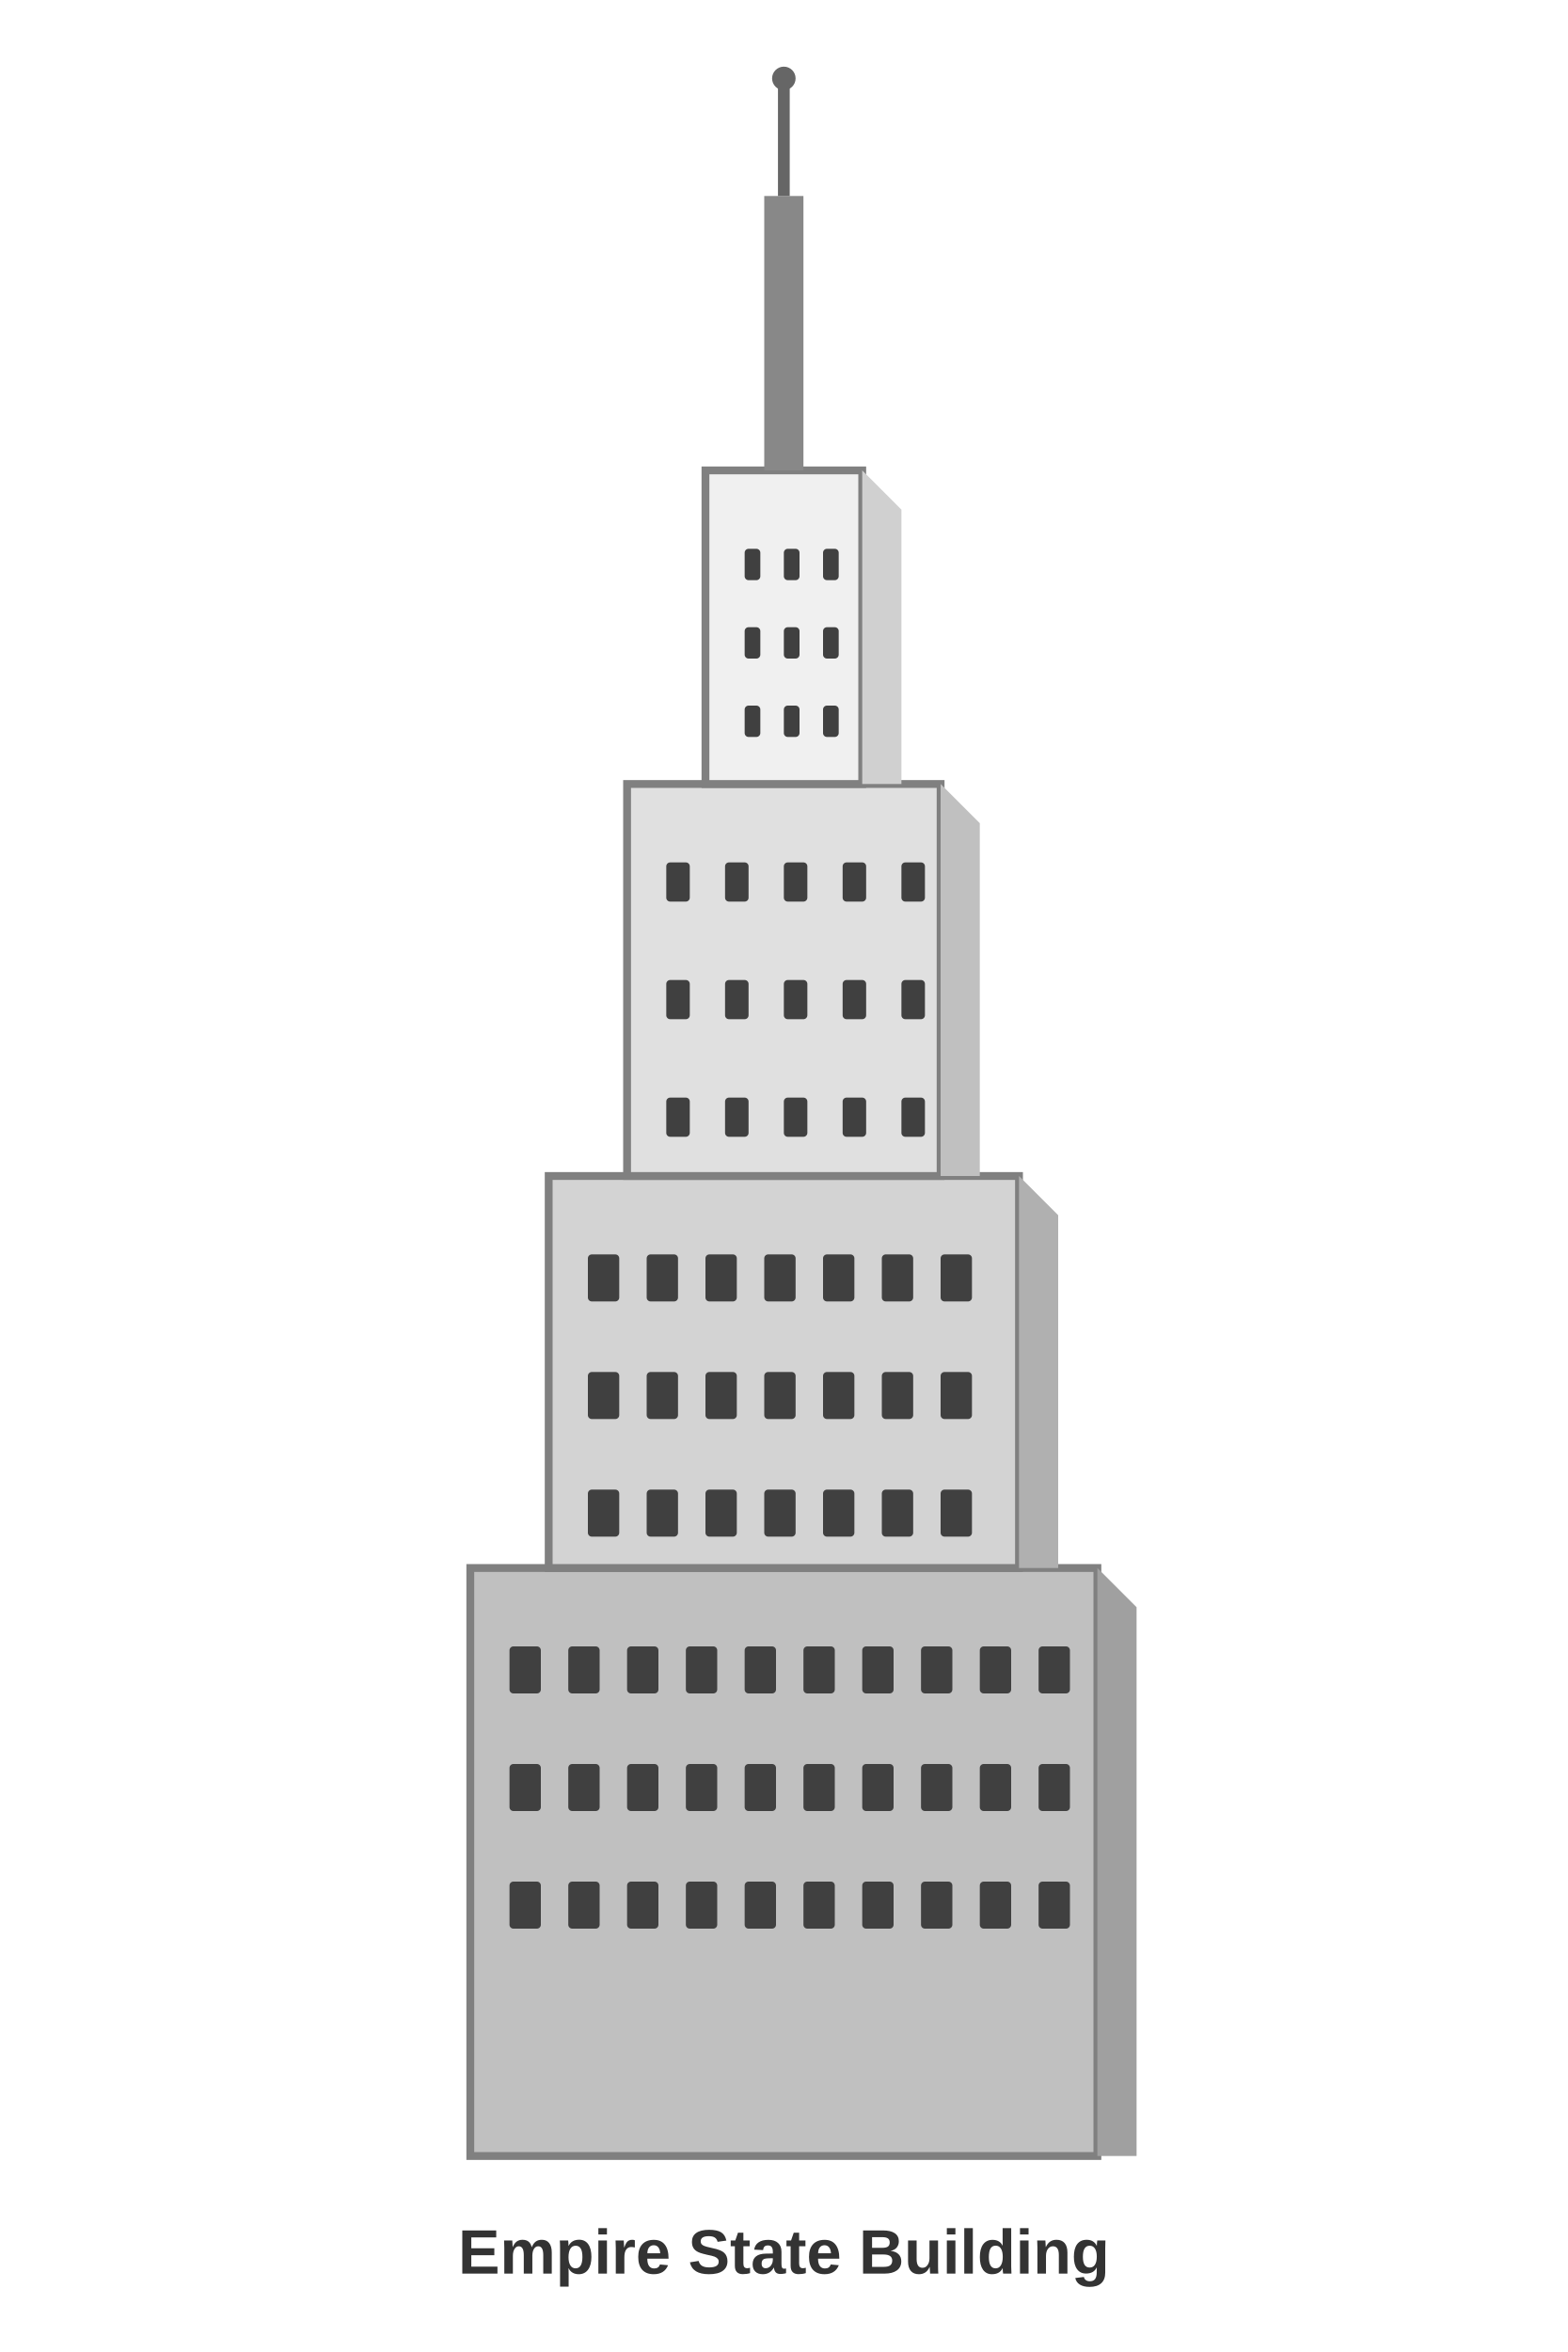
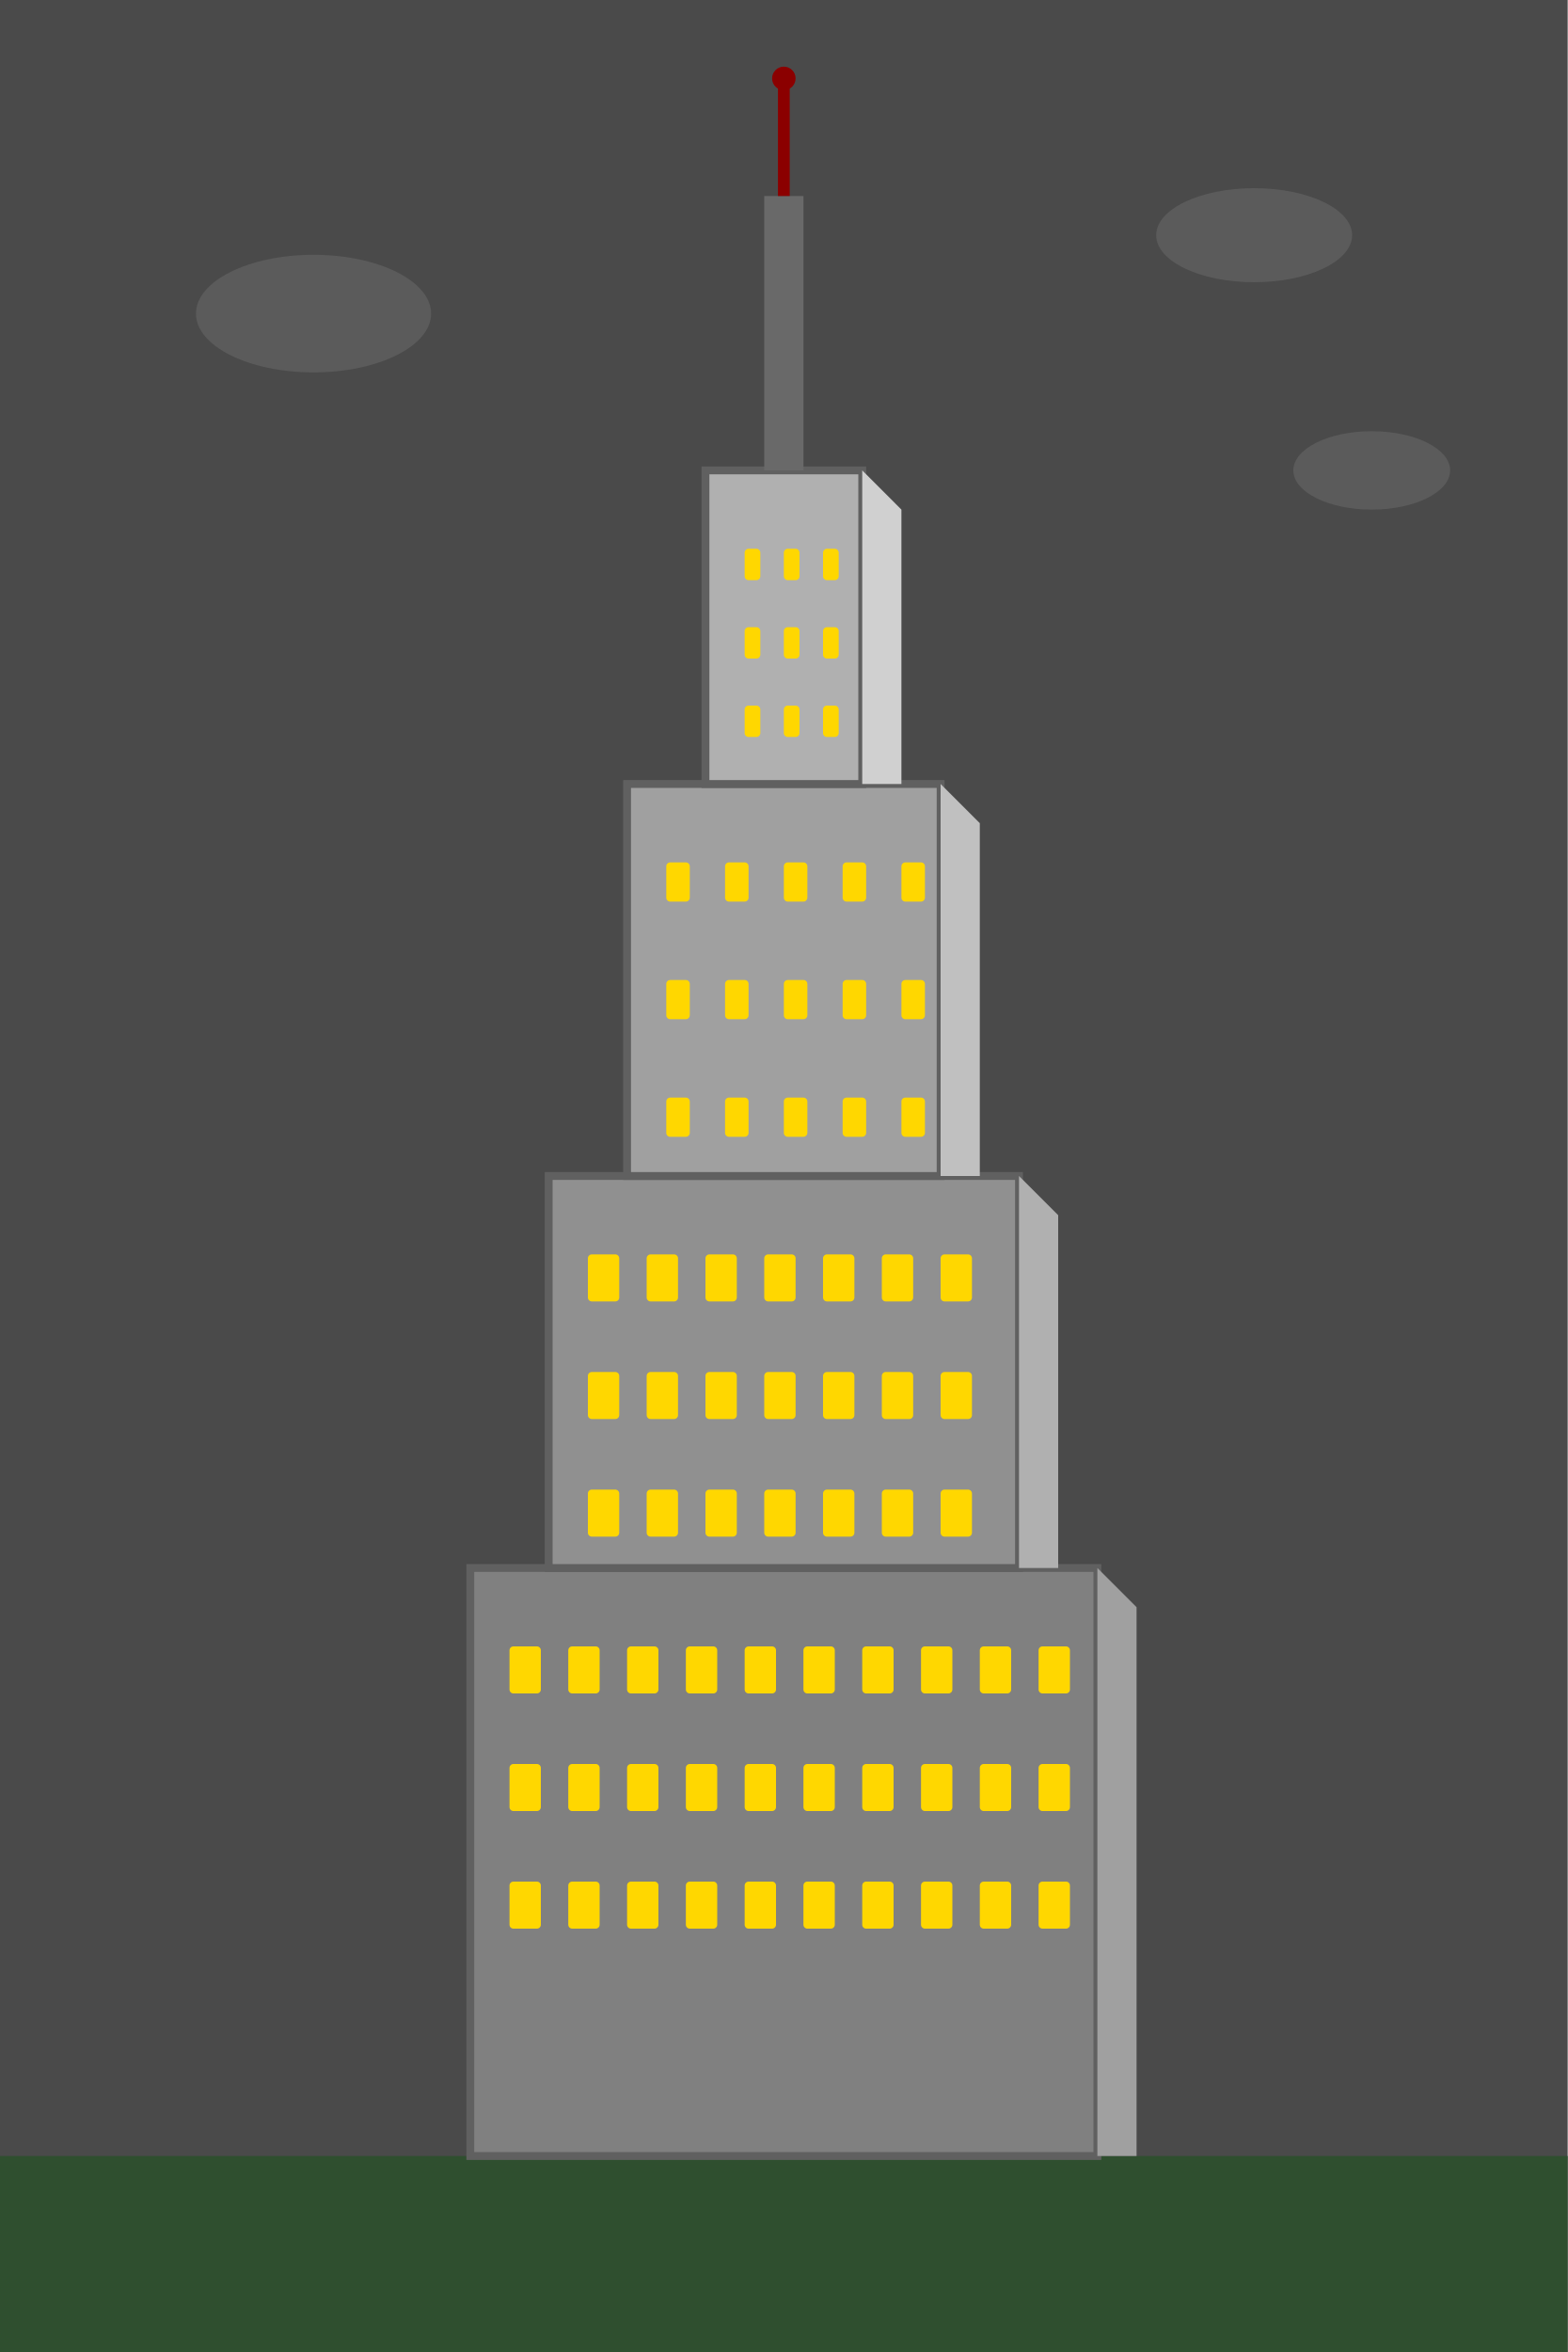
<svg xmlns="http://www.w3.org/2000/svg" width="400" height="600">
-   <rect x="120" y="400" width="160" height="150" fill="#C0C0C0" stroke="#808080" stroke-width="2" />
-   <rect x="140" y="300" width="120" height="100" fill="#D3D3D3" stroke="#808080" stroke-width="2" />
-   <rect x="160" y="200" width="80" height="100" fill="#E0E0E0" stroke="#808080" stroke-width="2" />
-   <rect x="180" y="120" width="40" height="80" fill="#F0F0F0" stroke="#808080" stroke-width="2" />
-   <rect x="195" y="50" width="10" height="70" fill="#888888" />
-   <line x1="200" y1="50" x2="200" y2="20" stroke="#666666" stroke-width="3" />
-   <circle cx="200" cy="20" r="3" fill="#666666" />
-   <g fill="#404040">
+   <rect width="100%" height="100%" fill="#4A4A4A" />
+   <ellipse cx="80" cy="80" rx="30" ry="15" fill="#666666" opacity="0.6" />
+   <ellipse cx="320" cy="60" rx="25" ry="12" fill="#666666" opacity="0.6" />
+   <ellipse cx="350" cy="120" rx="20" ry="10" fill="#666666" opacity="0.6" />
+   <rect x="0" y="550" width="400" height="50" fill="#2F4F2F" />
+   <rect x="120" y="400" width="160" height="150" fill="#808080" stroke="#606060" stroke-width="2" />
+   <rect x="140" y="300" width="120" height="100" fill="#909090" stroke="#606060" stroke-width="2" />
+   <rect x="160" y="200" width="80" height="100" fill="#A0A0A0" stroke="#606060" stroke-width="2" />
+   <rect x="180" y="120" width="40" height="80" fill="#B0B0B0" stroke="#606060" stroke-width="2" />
+   <rect x="195" y="50" width="10" height="70" fill="#696969" />
+   <line x1="200" y1="50" x2="200" y2="20" stroke="#8B0000" stroke-width="3" />
+   <circle cx="200" cy="20" r="3" fill="#8B0000" />
+   <g fill="#FFD700">
    <rect x="130" y="420" width="8" height="12" rx="1" />
    <rect x="145" y="420" width="8" height="12" rx="1" />
    <rect x="160" y="420" width="8" height="12" rx="1" />
    <rect x="175" y="420" width="8" height="12" rx="1" />
    <rect x="190" y="420" width="8" height="12" rx="1" />
    <rect x="205" y="420" width="8" height="12" rx="1" />
    <rect x="220" y="420" width="8" height="12" rx="1" />
    <rect x="235" y="420" width="8" height="12" rx="1" />
    <rect x="250" y="420" width="8" height="12" rx="1" />
    <rect x="265" y="420" width="8" height="12" rx="1" />
    <rect x="130" y="450" width="8" height="12" rx="1" />
    <rect x="145" y="450" width="8" height="12" rx="1" />
    <rect x="160" y="450" width="8" height="12" rx="1" />
    <rect x="175" y="450" width="8" height="12" rx="1" />
    <rect x="190" y="450" width="8" height="12" rx="1" />
    <rect x="205" y="450" width="8" height="12" rx="1" />
    <rect x="220" y="450" width="8" height="12" rx="1" />
    <rect x="235" y="450" width="8" height="12" rx="1" />
    <rect x="250" y="450" width="8" height="12" rx="1" />
    <rect x="265" y="450" width="8" height="12" rx="1" />
    <rect x="130" y="480" width="8" height="12" rx="1" />
    <rect x="145" y="480" width="8" height="12" rx="1" />
    <rect x="160" y="480" width="8" height="12" rx="1" />
    <rect x="175" y="480" width="8" height="12" rx="1" />
    <rect x="190" y="480" width="8" height="12" rx="1" />
    <rect x="205" y="480" width="8" height="12" rx="1" />
    <rect x="220" y="480" width="8" height="12" rx="1" />
    <rect x="235" y="480" width="8" height="12" rx="1" />
    <rect x="250" y="480" width="8" height="12" rx="1" />
    <rect x="265" y="480" width="8" height="12" rx="1" />
  </g>
-   <g fill="#404040">
+   <g fill="#FFD700">
    <rect x="150" y="320" width="8" height="12" rx="1" />
    <rect x="165" y="320" width="8" height="12" rx="1" />
    <rect x="180" y="320" width="8" height="12" rx="1" />
    <rect x="195" y="320" width="8" height="12" rx="1" />
    <rect x="210" y="320" width="8" height="12" rx="1" />
    <rect x="225" y="320" width="8" height="12" rx="1" />
    <rect x="240" y="320" width="8" height="12" rx="1" />
    <rect x="150" y="350" width="8" height="12" rx="1" />
    <rect x="165" y="350" width="8" height="12" rx="1" />
    <rect x="180" y="350" width="8" height="12" rx="1" />
    <rect x="195" y="350" width="8" height="12" rx="1" />
    <rect x="210" y="350" width="8" height="12" rx="1" />
    <rect x="225" y="350" width="8" height="12" rx="1" />
    <rect x="240" y="350" width="8" height="12" rx="1" />
    <rect x="150" y="380" width="8" height="12" rx="1" />
    <rect x="165" y="380" width="8" height="12" rx="1" />
    <rect x="180" y="380" width="8" height="12" rx="1" />
    <rect x="195" y="380" width="8" height="12" rx="1" />
    <rect x="210" y="380" width="8" height="12" rx="1" />
    <rect x="225" y="380" width="8" height="12" rx="1" />
    <rect x="240" y="380" width="8" height="12" rx="1" />
  </g>
-   <g fill="#404040">
+   <g fill="#FFD700">
    <rect x="170" y="220" width="6" height="10" rx="1" />
    <rect x="185" y="220" width="6" height="10" rx="1" />
    <rect x="200" y="220" width="6" height="10" rx="1" />
    <rect x="215" y="220" width="6" height="10" rx="1" />
    <rect x="230" y="220" width="6" height="10" rx="1" />
    <rect x="170" y="250" width="6" height="10" rx="1" />
    <rect x="185" y="250" width="6" height="10" rx="1" />
    <rect x="200" y="250" width="6" height="10" rx="1" />
    <rect x="215" y="250" width="6" height="10" rx="1" />
    <rect x="230" y="250" width="6" height="10" rx="1" />
    <rect x="170" y="280" width="6" height="10" rx="1" />
    <rect x="185" y="280" width="6" height="10" rx="1" />
    <rect x="200" y="280" width="6" height="10" rx="1" />
    <rect x="215" y="280" width="6" height="10" rx="1" />
    <rect x="230" y="280" width="6" height="10" rx="1" />
  </g>
-   <g fill="#404040">
+   <g fill="#FFD700">
    <rect x="190" y="140" width="4" height="8" rx="1" />
    <rect x="200" y="140" width="4" height="8" rx="1" />
    <rect x="210" y="140" width="4" height="8" rx="1" />
    <rect x="190" y="160" width="4" height="8" rx="1" />
    <rect x="200" y="160" width="4" height="8" rx="1" />
    <rect x="210" y="160" width="4" height="8" rx="1" />
    <rect x="190" y="180" width="4" height="8" rx="1" />
    <rect x="200" y="180" width="4" height="8" rx="1" />
    <rect x="210" y="180" width="4" height="8" rx="1" />
  </g>
  <polygon points="280,400 280,550 290,550 290,410" fill="#A0A0A0" />
  <polygon points="260,300 260,400 270,400 270,310" fill="#B0B0B0" />
  <polygon points="240,200 240,300 250,300 250,210" fill="#C0C0C0" />
  <polygon points="220,120 220,200 230,200 230,130" fill="#D0D0D0" />
-   <text x="200" y="580" font-family="Arial" font-size="16" font-weight="bold" text-anchor="middle" fill="#333">Empire State Building</text>
</svg>
